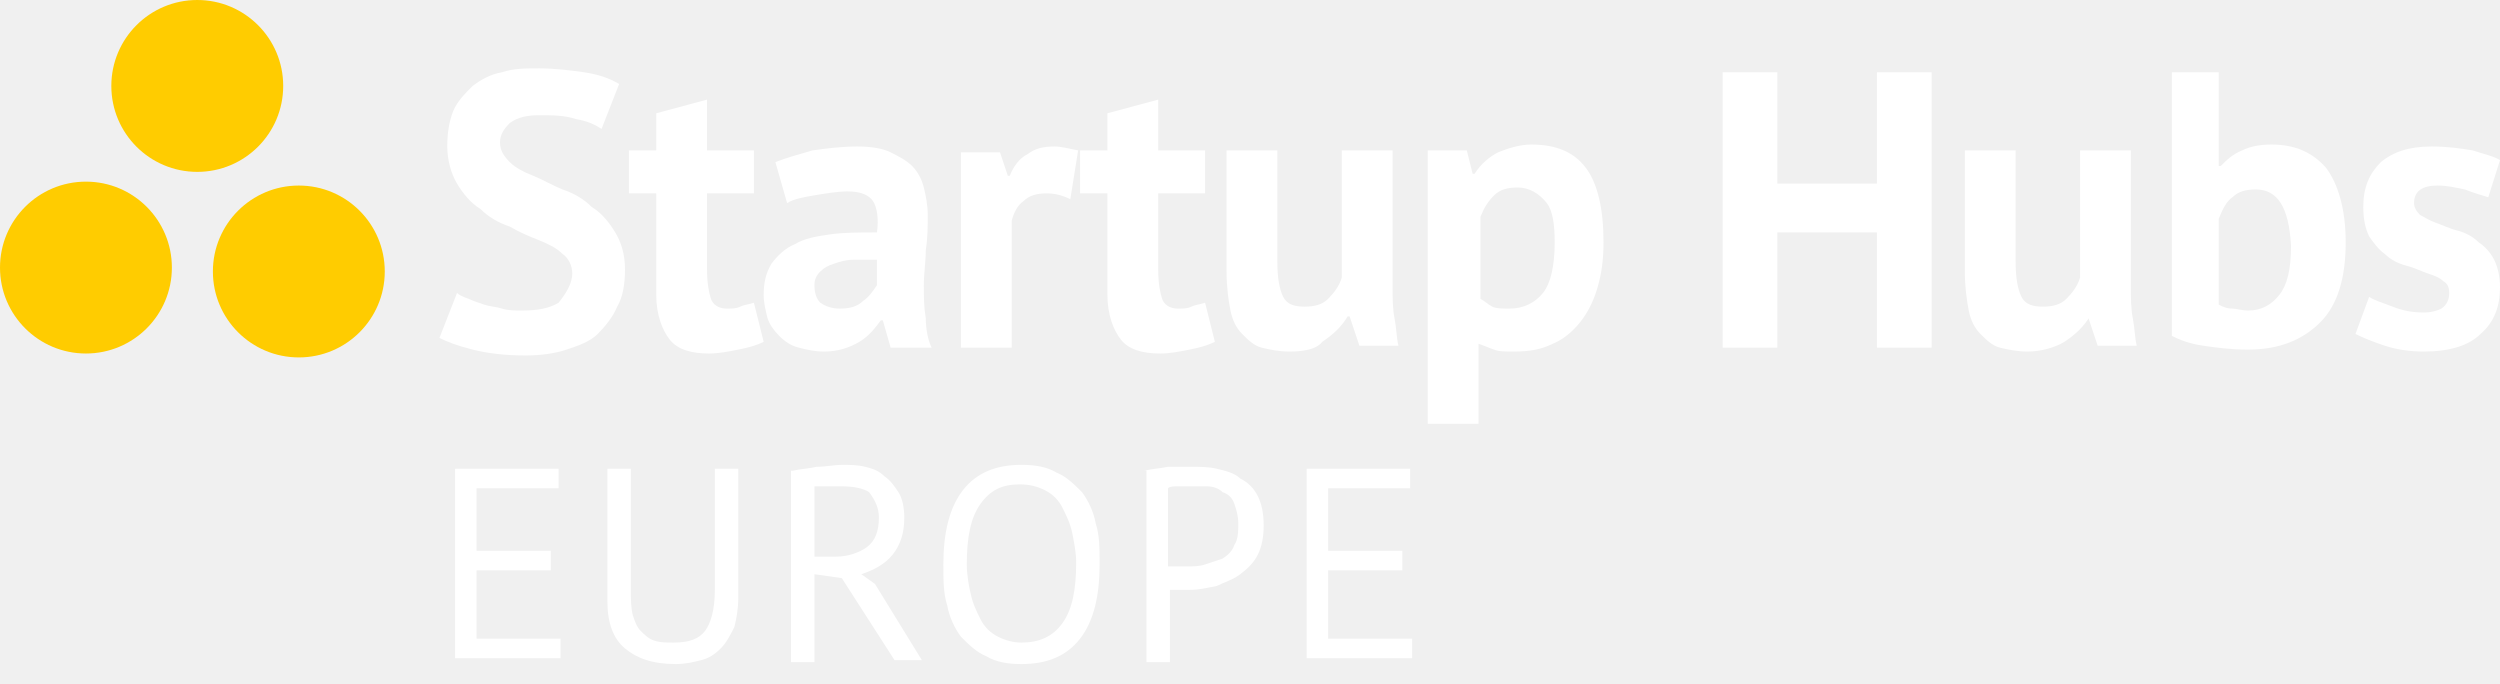
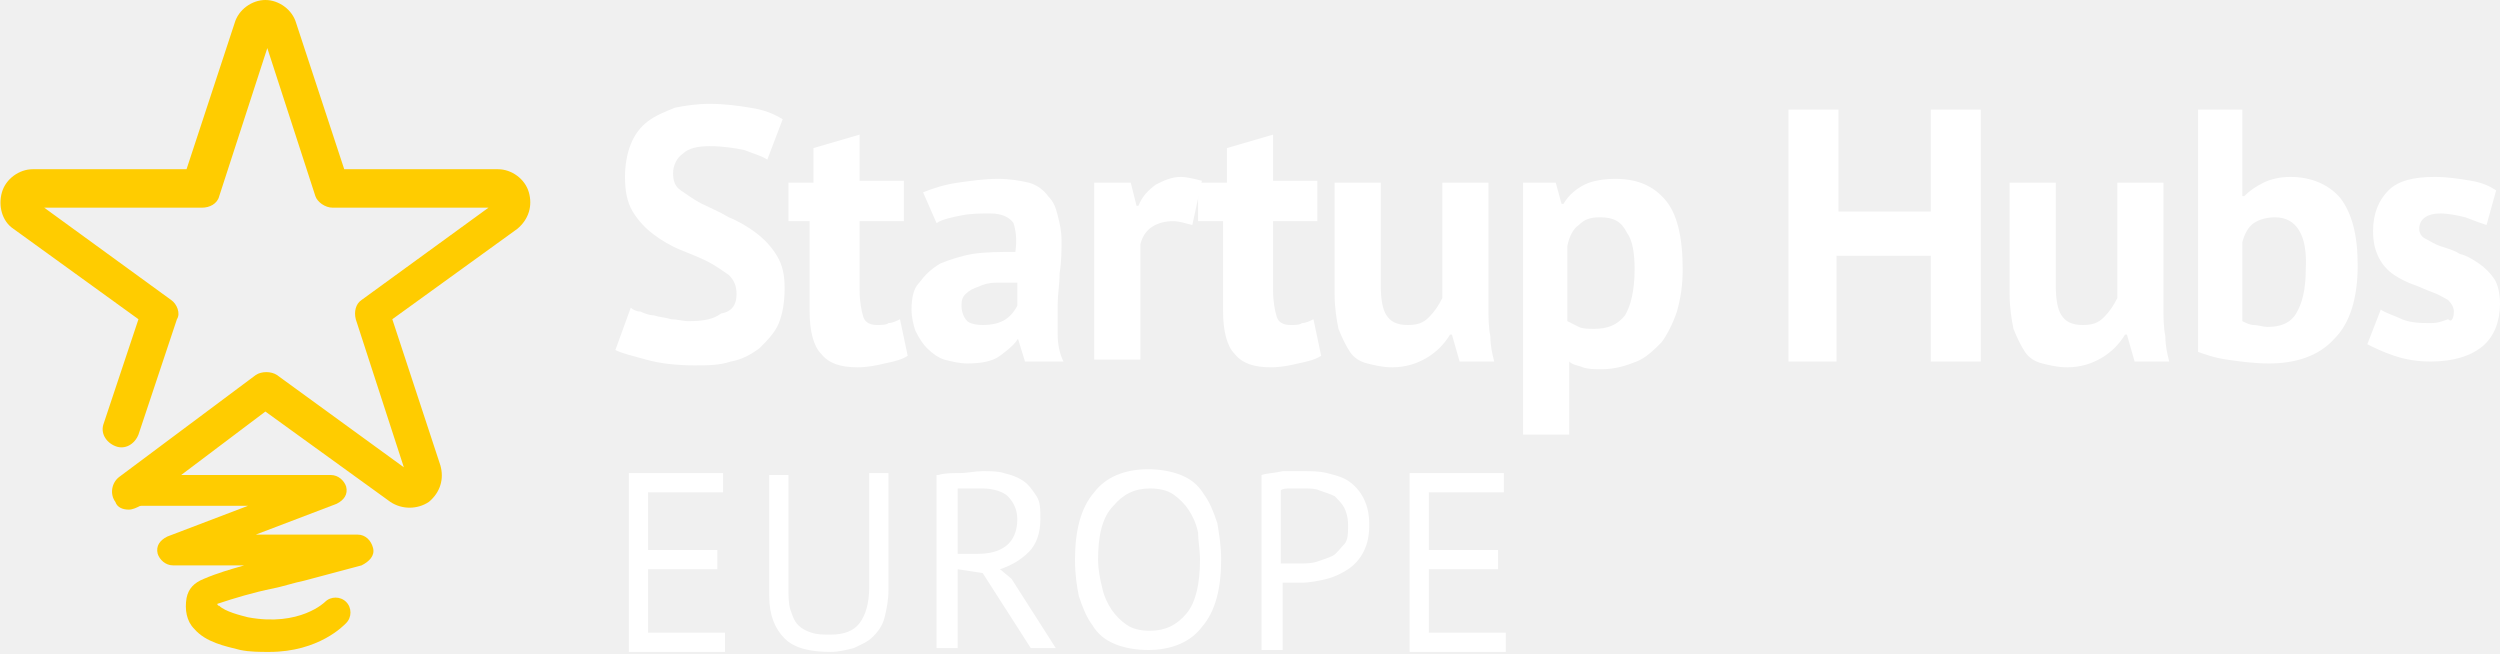
- <svg xmlns="http://www.w3.org/2000/svg" version="1.1" id="Layer_1" x="0px" y="0px" width="128px" height="35px" viewBox="0 0 128 35" enable-background="new 0 0 128 35" xml:space="preserve">
+ <svg xmlns="http://www.w3.org/2000/svg" version="1.1" id="Layer_1" x="0px" y="0px" width="130px" height="34px" viewBox="0 0 130 34" enable-background="new 0 0 130 34" xml:space="preserve">
  <g>
-     <path fill="#FFFFFF" d="M29.3,14c0-0.4-0.2-0.8-0.5-1c-0.3-0.3-0.7-0.5-1.2-0.7c-0.5-0.2-1-0.4-1.5-0.7c-0.6-0.2-1.1-0.5-1.5-0.9   c-0.5-0.3-0.9-0.8-1.2-1.3c-0.3-0.5-0.5-1.2-0.5-1.9c0-0.7,0.1-1.3,0.3-1.8c0.2-0.5,0.6-0.9,1-1.3c0.4-0.3,0.9-0.6,1.5-0.7   c0.6-0.2,1.2-0.2,1.9-0.2c0.8,0,1.6,0.1,2.3,0.2c0.7,0.1,1.3,0.3,1.8,0.6l-0.9,2.3c-0.3-0.2-0.7-0.4-1.3-0.5   c-0.6-0.2-1.2-0.2-1.9-0.2c-0.6,0-1.1,0.1-1.5,0.4c-0.3,0.3-0.5,0.6-0.5,1c0,0.4,0.2,0.7,0.5,1c0.3,0.3,0.7,0.5,1.2,0.7   c0.5,0.2,1,0.5,1.5,0.7c0.6,0.2,1.1,0.5,1.5,0.9c0.5,0.3,0.9,0.8,1.2,1.3c0.3,0.5,0.5,1.1,0.5,1.9c0,0.7-0.1,1.4-0.4,1.9   c-0.2,0.5-0.6,1-1,1.4c-0.4,0.4-1,0.6-1.6,0.8c-0.6,0.2-1.3,0.3-2.1,0.3c-1,0-1.9-0.1-2.7-0.3s-1.3-0.4-1.7-0.6l0.9-2.3   c0.1,0.1,0.3,0.2,0.6,0.3c0.2,0.1,0.5,0.2,0.8,0.3c0.3,0.1,0.6,0.1,0.9,0.2c0.3,0.1,0.7,0.1,1,0.1c0.8,0,1.4-0.1,1.9-0.4   C29,15,29.3,14.5,29.3,14z" />
-     <path fill="#FFFFFF" d="M32.2,7.7h1.4V5.8l2.6-0.7v2.6h2.4v2.2h-2.4v3.9c0,0.7,0.1,1.2,0.2,1.5c0.1,0.3,0.4,0.5,0.8,0.5   c0.3,0,0.5,0,0.7-0.1c0.2-0.1,0.4-0.1,0.7-0.2l0.5,2c-0.4,0.2-0.8,0.3-1.3,0.4c-0.5,0.1-1,0.2-1.5,0.2c-0.9,0-1.6-0.2-2-0.7   s-0.7-1.3-0.7-2.3V9.9h-1.4V7.7z" />
-     <path fill="#FFFFFF" d="M39.7,8.3c0.5-0.2,1.2-0.4,1.9-0.6c0.7-0.1,1.5-0.2,2.3-0.2c0.7,0,1.3,0.1,1.7,0.3s0.8,0.4,1.1,0.7   c0.3,0.3,0.5,0.7,0.6,1.1c0.1,0.4,0.2,0.9,0.2,1.4c0,0.6,0,1.2-0.1,1.8c0,0.6-0.1,1.2-0.1,1.8c0,0.6,0,1.1,0.1,1.7   c0,0.5,0.1,1.1,0.3,1.5h-2.1l-0.4-1.4h-0.1c-0.3,0.4-0.6,0.8-1.1,1.1c-0.5,0.3-1.1,0.5-1.8,0.5c-0.5,0-0.9-0.1-1.3-0.2   c-0.4-0.1-0.7-0.3-1-0.6c-0.3-0.3-0.5-0.6-0.6-0.9c-0.1-0.4-0.2-0.8-0.2-1.2c0-0.6,0.1-1.1,0.4-1.6c0.3-0.4,0.7-0.8,1.2-1   c0.5-0.3,1.1-0.4,1.8-0.5c0.7-0.1,1.5-0.1,2.4-0.1c0.1-0.7,0-1.3-0.2-1.6c-0.2-0.3-0.6-0.5-1.3-0.5c-0.5,0-1.1,0.1-1.7,0.2   c-0.6,0.1-1.1,0.2-1.4,0.4L39.7,8.3z M43,15.8c0.5,0,0.9-0.1,1.2-0.4c0.3-0.2,0.5-0.5,0.7-0.8v-1.3c-0.4,0-0.8,0-1.2,0   c-0.4,0-0.7,0.1-1,0.2c-0.3,0.1-0.5,0.2-0.7,0.4c-0.2,0.2-0.3,0.4-0.3,0.7c0,0.4,0.1,0.7,0.3,0.9C42.3,15.7,42.6,15.8,43,15.8z" />
-     <path fill="#FFFFFF" d="M54.8,10.2C54.4,10,54,9.9,53.6,9.9c-0.5,0-0.9,0.1-1.2,0.4c-0.3,0.2-0.5,0.6-0.6,1v6.5h-2.6v-10h2L51.6,9   h0.1c0.2-0.5,0.5-0.9,0.9-1.1c0.4-0.3,0.8-0.4,1.4-0.4c0.3,0,0.7,0.1,1.2,0.2L54.8,10.2z" />
-     <path fill="#FFFFFF" d="M55.3,7.7h1.4V5.8l2.6-0.7v2.6h2.4v2.2h-2.4v3.9c0,0.7,0.1,1.2,0.2,1.5c0.1,0.3,0.4,0.5,0.8,0.5   c0.3,0,0.5,0,0.7-0.1c0.2-0.1,0.4-0.1,0.7-0.2l0.5,2c-0.4,0.2-0.8,0.3-1.3,0.4c-0.5,0.1-1,0.2-1.5,0.2c-0.9,0-1.6-0.2-2-0.7   c-0.4-0.5-0.7-1.3-0.7-2.3V9.9h-1.4V7.7z" />
-     <path fill="#FFFFFF" d="M65.4,7.7v5.7c0,0.8,0.1,1.4,0.3,1.8c0.2,0.4,0.6,0.5,1.1,0.5c0.5,0,0.9-0.1,1.2-0.4   c0.3-0.3,0.6-0.7,0.7-1.1V7.7h2.6v7c0,0.5,0,1.1,0.1,1.6c0.1,0.5,0.1,1,0.2,1.4h-2l-0.5-1.5h-0.1c-0.3,0.5-0.7,0.9-1.3,1.3   C67.4,17.9,66.7,18,66,18c-0.5,0-1-0.1-1.4-0.2c-0.4-0.1-0.7-0.4-1-0.7c-0.3-0.3-0.5-0.7-0.6-1.2c-0.1-0.5-0.2-1.2-0.2-2V7.7H65.4z   " />
-     <path fill="#FFFFFF" d="M73.2,7.7h1.9l0.3,1.2h0.1c0.3-0.5,0.8-0.9,1.2-1.1c0.5-0.2,1.1-0.4,1.7-0.4c1.3,0,2.2,0.4,2.8,1.2   c0.6,0.8,0.9,2.1,0.9,3.8c0,0.9-0.1,1.6-0.3,2.3c-0.2,0.7-0.5,1.3-0.9,1.8c-0.4,0.5-0.9,0.9-1.4,1.1c-0.6,0.3-1.2,0.4-2,0.4   c-0.4,0-0.8,0-1-0.1c-0.3-0.1-0.5-0.2-0.8-0.3v4.1h-2.6V7.7z M77.7,9.6c-0.5,0-0.9,0.1-1.2,0.4c-0.3,0.3-0.5,0.6-0.7,1.1v4.2   c0.2,0.1,0.4,0.3,0.6,0.4c0.2,0.1,0.5,0.1,0.9,0.1c0.7,0,1.3-0.3,1.7-0.8c0.4-0.5,0.6-1.4,0.6-2.6c0-0.9-0.1-1.6-0.4-2   C78.8,9.9,78.3,9.6,77.7,9.6z" />
-     <path fill="#FFFFFF" d="M96.1,11.9h-5.1v5.9h-2.8V3.7h2.8v5.7h5.1V3.7h2.8v14.1h-2.8V11.9z" />
-     <path fill="#FFFFFF" d="M103.2,7.7v5.7c0,0.8,0.1,1.4,0.3,1.8c0.2,0.4,0.6,0.5,1.1,0.5c0.5,0,0.9-0.1,1.2-0.4   c0.3-0.3,0.6-0.7,0.7-1.1V7.7h2.6v7c0,0.5,0,1.1,0.1,1.6c0.1,0.5,0.1,1,0.2,1.4h-2l-0.5-1.5H107c-0.3,0.5-0.7,0.9-1.3,1.3   c-0.5,0.3-1.2,0.5-1.9,0.5c-0.5,0-1-0.1-1.4-0.2c-0.4-0.1-0.7-0.4-1-0.7c-0.3-0.3-0.5-0.7-0.6-1.2c-0.1-0.5-0.2-1.2-0.2-2V7.7   H103.2z" />
-     <path fill="#FFFFFF" d="M111,3.7h2.6v4.8h0.1c0.3-0.3,0.6-0.6,1.1-0.8c0.4-0.2,0.9-0.3,1.5-0.3c1.2,0,2.1,0.4,2.8,1.2   c0.6,0.8,1,2.1,1,3.8c0,1.8-0.4,3.2-1.3,4.1c-0.9,0.9-2.1,1.4-3.7,1.4c-0.9,0-1.6-0.1-2.3-0.2s-1.2-0.3-1.6-0.5V3.7z M115.5,9.7   c-0.5,0-0.9,0.1-1.2,0.4c-0.3,0.2-0.5,0.6-0.7,1.1v4.4c0.2,0.1,0.4,0.2,0.7,0.2c0.2,0,0.5,0.1,0.8,0.1c0.7,0,1.2-0.3,1.6-0.8   c0.4-0.5,0.6-1.3,0.6-2.5C117.2,10.6,116.6,9.7,115.5,9.7z" />
-     <path fill="#FFFFFF" d="M125.4,15c0-0.3-0.1-0.5-0.3-0.6c-0.2-0.2-0.5-0.3-0.8-0.4c-0.3-0.1-0.7-0.3-1.1-0.4   c-0.4-0.1-0.8-0.3-1.1-0.6c-0.3-0.2-0.6-0.6-0.8-0.9c-0.2-0.4-0.3-0.9-0.3-1.5c0-1,0.3-1.7,0.9-2.3c0.6-0.5,1.4-0.8,2.6-0.8   c0.8,0,1.5,0.1,2.1,0.2c0.6,0.2,1.1,0.3,1.4,0.5l-0.6,1.9c-0.3-0.1-0.7-0.2-1.2-0.4c-0.5-0.1-0.9-0.2-1.4-0.2   c-0.8,0-1.2,0.3-1.2,0.9c0,0.2,0.1,0.4,0.3,0.6c0.2,0.1,0.5,0.3,0.8,0.4c0.3,0.1,0.7,0.3,1.1,0.4c0.4,0.1,0.8,0.3,1.1,0.6   c0.3,0.2,0.6,0.5,0.8,0.9c0.2,0.4,0.3,0.9,0.3,1.4c0,1-0.3,1.8-1,2.4c-0.6,0.6-1.6,0.9-2.9,0.9c-0.7,0-1.4-0.1-2-0.3   c-0.6-0.2-1.1-0.4-1.5-0.6l0.7-1.9c0.3,0.2,0.7,0.3,1.2,0.5c0.5,0.2,1,0.3,1.6,0.3c0.4,0,0.7-0.1,0.9-0.2   C125.3,15.6,125.4,15.3,125.4,15z" />
-     <path fill="#FFFFFF" d="M23.2,24h5.4v1h-4.2v3.2h3.8v1h-3.8v3.5h4.3v1h-5.4V24z" />
-     <path fill="#FFFFFF" d="M36.7,24h1.1v6.6c0,0.6-0.1,1.1-0.2,1.5c-0.2,0.4-0.4,0.8-0.7,1.1c-0.3,0.3-0.6,0.5-1,0.6s-0.8,0.2-1.3,0.2   c-1.2,0-2-0.3-2.6-0.8c-0.6-0.5-0.9-1.3-0.9-2.4V24h1.2v6.2c0,0.5,0,0.9,0.1,1.3c0.1,0.3,0.2,0.6,0.4,0.8s0.4,0.4,0.7,0.5   c0.3,0.1,0.6,0.1,1,0.1c0.8,0,1.3-0.2,1.6-0.6c0.3-0.4,0.5-1.1,0.5-2.1V24z" />
-     <path fill="#FFFFFF" d="M40.6,24.1c0.4-0.1,0.8-0.1,1.2-0.2c0.5,0,0.9-0.1,1.3-0.1c0.4,0,0.8,0,1.2,0.1c0.4,0.1,0.7,0.2,1,0.5   c0.3,0.2,0.5,0.5,0.7,0.8c0.2,0.3,0.3,0.8,0.3,1.3c0,0.8-0.2,1.4-0.6,1.9c-0.4,0.5-1,0.8-1.6,1l0.7,0.5l2.4,3.9h-1.4l-2.7-4.2   l-1.4-0.2v4.5h-1.2V24.1z M43.1,24.9c-0.1,0-0.2,0-0.4,0c-0.1,0-0.3,0-0.4,0c-0.1,0-0.2,0-0.3,0c-0.1,0-0.2,0-0.3,0v3.6h1.1   c0.6,0,1.2-0.2,1.6-0.5c0.4-0.3,0.6-0.8,0.6-1.5c0-0.5-0.2-0.9-0.5-1.3C44.2,25,43.7,24.9,43.1,24.9z" />
-     <path fill="#FFFFFF" d="M48.3,28.9c0-1.6,0.3-2.9,1-3.8c0.7-0.9,1.7-1.3,3-1.3c0.7,0,1.3,0.1,1.8,0.4c0.5,0.2,0.9,0.6,1.3,1   c0.3,0.4,0.6,1,0.7,1.6c0.2,0.6,0.2,1.3,0.2,2.1c0,1.6-0.3,2.9-1,3.8c-0.7,0.9-1.7,1.3-3,1.3c-0.7,0-1.3-0.1-1.8-0.4   c-0.5-0.2-0.9-0.6-1.3-1c-0.3-0.4-0.6-1-0.7-1.6C48.3,30.4,48.3,29.7,48.3,28.9z M49.5,28.9c0,0.5,0.1,1.1,0.2,1.5   c0.1,0.5,0.3,0.9,0.5,1.3c0.2,0.4,0.5,0.7,0.9,0.9c0.4,0.2,0.8,0.3,1.2,0.3c0.9,0,1.6-0.3,2.1-1c0.5-0.7,0.7-1.7,0.7-3.1   c0-0.5-0.1-1-0.2-1.5c-0.1-0.5-0.3-0.9-0.5-1.3c-0.2-0.4-0.5-0.7-0.9-0.9c-0.4-0.2-0.8-0.3-1.3-0.3c-0.9,0-1.5,0.3-2,1   C49.7,26.5,49.5,27.5,49.5,28.9z" />
-     <path fill="#FFFFFF" d="M58.6,24.1c0.4-0.1,0.7-0.1,1.2-0.2c0.4,0,0.8,0,1.2,0c0.4,0,0.9,0,1.3,0.1s0.9,0.2,1.2,0.5   c0.4,0.2,0.7,0.5,0.9,0.9c0.2,0.4,0.3,0.9,0.3,1.5c0,0.6-0.1,1.1-0.3,1.5c-0.2,0.4-0.5,0.7-0.9,1c-0.4,0.3-0.8,0.4-1.2,0.6   c-0.5,0.1-0.9,0.2-1.4,0.2c0,0-0.1,0-0.2,0s-0.2,0-0.3,0c-0.1,0-0.2,0-0.3,0c-0.1,0-0.2,0-0.2,0v3.7h-1.2V24.1z M61,24.9   c-0.2,0-0.5,0-0.7,0c-0.2,0-0.4,0-0.5,0.1V29c0,0,0.1,0,0.2,0c0.1,0,0.2,0,0.3,0c0.1,0,0.2,0,0.3,0c0.1,0,0.2,0,0.2,0   c0.3,0,0.6,0,0.9-0.1c0.3-0.1,0.6-0.2,0.9-0.3c0.3-0.2,0.5-0.4,0.6-0.7c0.2-0.3,0.2-0.7,0.2-1.1c0-0.4-0.1-0.7-0.2-1   c-0.1-0.3-0.3-0.5-0.6-0.6c-0.2-0.2-0.5-0.3-0.8-0.3C61.6,24.9,61.3,24.9,61,24.9z" />
-     <path fill="#FFFFFF" d="M66.8,24h5.4v1H68v3.2h3.8v1H68v3.5h4.3v1h-5.4V24z" />
+     <path fill="#FFFFFF" d="M38.3,15.3c0-0.4-0.1-0.7-0.4-1c-0.3-0.2-0.7-0.5-1.1-0.7c-0.4-0.2-0.9-0.4-1.4-0.6c-0.5-0.2-1-0.5-1.4-0.8   c-0.4-0.3-0.8-0.7-1.1-1.2c-0.3-0.5-0.4-1.1-0.4-1.8c0-0.6,0.1-1.2,0.3-1.7c0.2-0.5,0.5-0.9,0.9-1.2c0.4-0.3,0.9-0.5,1.4-0.7   c0.5-0.1,1.1-0.2,1.8-0.2c0.8,0,1.5,0.1,2.1,0.2c0.7,0.1,1.2,0.3,1.7,0.6l-0.8,2.1c-0.3-0.2-0.7-0.3-1.2-0.5   c-0.5-0.1-1.1-0.2-1.8-0.2c-0.6,0-1.1,0.1-1.4,0.4c-0.3,0.2-0.5,0.6-0.5,1c0,0.4,0.1,0.7,0.4,0.9c0.3,0.2,0.7,0.5,1.1,0.7   c0.4,0.2,0.9,0.4,1.4,0.7c0.5,0.2,1,0.5,1.4,0.8c0.4,0.3,0.8,0.7,1.1,1.2c0.3,0.5,0.4,1,0.4,1.7s-0.1,1.3-0.3,1.8   c-0.2,0.5-0.6,0.9-1,1.3c-0.4,0.3-0.9,0.6-1.5,0.7c-0.6,0.2-1.2,0.2-1.9,0.2c-0.9,0-1.8-0.1-2.5-0.3s-1.2-0.3-1.6-0.5l0.8-2.2   c0.1,0.1,0.3,0.2,0.5,0.2c0.2,0.1,0.5,0.2,0.7,0.2c0.3,0.1,0.6,0.1,0.9,0.2c0.3,0,0.6,0.1,0.9,0.1c0.8,0,1.3-0.1,1.7-0.4   C38.1,16.2,38.3,15.8,38.3,15.3z" />
+     <path fill="#FFFFFF" d="M41,9.5h1.3V7.7L44.7,7v2.4H47v2.1h-2.3v3.6c0,0.6,0.1,1.1,0.2,1.4c0.1,0.3,0.4,0.4,0.7,0.4   c0.2,0,0.5,0,0.6-0.1c0.2,0,0.4-0.1,0.6-0.2l0.4,1.9c-0.3,0.2-0.7,0.3-1.2,0.4c-0.4,0.1-0.9,0.2-1.4,0.2c-0.9,0-1.5-0.2-1.9-0.7   c-0.4-0.4-0.6-1.2-0.6-2.2v-4.7H41V9.5z" />
+     <path fill="#FFFFFF" d="M48,10c0.5-0.2,1.1-0.4,1.8-0.5c0.7-0.1,1.4-0.2,2.1-0.2c0.6,0,1.2,0.1,1.6,0.2s0.8,0.4,1,0.7   c0.3,0.3,0.4,0.6,0.5,1c0.1,0.4,0.2,0.8,0.2,1.3c0,0.5,0,1.1-0.1,1.7c0,0.6-0.1,1.1-0.1,1.6c0,0.5,0,1.1,0,1.6c0,0.5,0.1,1,0.3,1.4   h-2l-0.4-1.3H53c-0.2,0.4-0.6,0.7-1,1c-0.4,0.3-1,0.4-1.7,0.4c-0.4,0-0.8-0.1-1.2-0.2c-0.3-0.1-0.6-0.3-0.9-0.6   c-0.2-0.2-0.4-0.5-0.6-0.9c-0.1-0.3-0.2-0.7-0.2-1.1c0-0.6,0.1-1.1,0.4-1.4c0.3-0.4,0.6-0.7,1.1-1c0.5-0.2,1.1-0.4,1.7-0.5   c0.7-0.1,1.4-0.1,2.2-0.1c0.1-0.7,0-1.2-0.1-1.5c-0.2-0.3-0.6-0.5-1.2-0.5c-0.5,0-1,0-1.5,0.1c-0.5,0.1-1,0.2-1.3,0.4L48,10z    M51.1,16.9c0.5,0,0.9-0.1,1.2-0.3c0.3-0.2,0.5-0.5,0.6-0.7v-1.2c-0.4,0-0.8,0-1.1,0c-0.4,0-0.7,0.1-0.9,0.2   c-0.3,0.1-0.5,0.2-0.7,0.4c-0.2,0.2-0.2,0.4-0.2,0.6c0,0.3,0.1,0.6,0.3,0.8C50.4,16.8,50.7,16.9,51.1,16.9z" />
+     <path fill="#FFFFFF" d="M62,11.7c-0.4-0.1-0.7-0.2-1-0.2c-0.4,0-0.8,0.1-1.1,0.3c-0.3,0.2-0.5,0.5-0.6,0.9v6h-2.4V9.5h1.9l0.3,1.2   h0.1c0.2-0.5,0.5-0.8,0.9-1.1c0.4-0.2,0.8-0.4,1.3-0.4c0.3,0,0.7,0.1,1.1,0.2L62,11.7z" />
+     <path fill="#FFFFFF" d="M62.5,9.5h1.3V7.7L66.2,7v2.4h2.3v2.1h-2.3v3.6c0,0.6,0.1,1.1,0.2,1.4c0.1,0.3,0.4,0.4,0.7,0.4   c0.2,0,0.5,0,0.6-0.1c0.2,0,0.4-0.1,0.6-0.2l0.4,1.9c-0.3,0.2-0.7,0.3-1.2,0.4c-0.4,0.1-0.9,0.2-1.4,0.2c-0.9,0-1.5-0.2-1.9-0.7   c-0.4-0.4-0.6-1.2-0.6-2.2v-4.7h-1.3V9.5z" />
+     <path fill="#FFFFFF" d="M71.8,9.5v5.3c0,0.8,0.1,1.3,0.3,1.6c0.2,0.3,0.5,0.5,1.1,0.5c0.5,0,0.8-0.1,1.1-0.4c0.3-0.3,0.5-0.6,0.7-1   v-6h2.4V16c0,0.5,0,1,0.1,1.5c0,0.5,0.1,0.9,0.2,1.3h-1.8l-0.4-1.4h-0.1c-0.3,0.5-0.7,0.9-1.2,1.2c-0.5,0.3-1.1,0.5-1.8,0.5   c-0.5,0-0.9-0.1-1.3-0.2c-0.4-0.1-0.7-0.3-0.9-0.6c-0.2-0.3-0.4-0.7-0.6-1.2c-0.1-0.5-0.2-1.1-0.2-1.8V9.5H71.8z" />
+     <path fill="#FFFFFF" d="M79.1,9.5h1.8l0.3,1.1h0.1c0.3-0.5,0.7-0.8,1.1-1c0.4-0.2,1-0.3,1.6-0.3c1.2,0,2,0.4,2.6,1.1   c0.6,0.7,0.9,1.9,0.9,3.6c0,0.8-0.1,1.5-0.3,2.2c-0.2,0.6-0.5,1.2-0.8,1.6c-0.4,0.4-0.8,0.8-1.3,1c-0.5,0.2-1.1,0.4-1.8,0.4   c-0.4,0-0.7,0-1-0.1c-0.2-0.1-0.5-0.1-0.7-0.3v3.8h-2.4V9.5z M83.2,11.3c-0.5,0-0.8,0.1-1.1,0.4c-0.3,0.2-0.5,0.6-0.6,1.1v3.9   c0.2,0.1,0.4,0.2,0.6,0.3c0.2,0.1,0.5,0.1,0.8,0.1c0.7,0,1.2-0.2,1.6-0.7c0.3-0.5,0.5-1.3,0.5-2.4c0-0.8-0.1-1.5-0.4-1.9   C84.3,11.5,83.9,11.3,83.2,11.3z" />
+     <path fill="#FFFFFF" d="M100.3,13.3h-4.8v5.5H93V5.7h2.6v5.3h4.8V5.7h2.6v13.1h-2.6V13.3z" />
+     <path fill="#FFFFFF" d="M106.9,9.5v5.3c0,0.8,0.1,1.3,0.3,1.6c0.2,0.3,0.5,0.5,1.1,0.5c0.5,0,0.8-0.1,1.1-0.4   c0.3-0.3,0.5-0.6,0.7-1v-6h2.4V16c0,0.5,0,1,0.1,1.5c0,0.5,0.1,0.9,0.2,1.3H111l-0.4-1.4h-0.1c-0.3,0.5-0.7,0.9-1.2,1.2   c-0.5,0.3-1.1,0.5-1.8,0.5c-0.5,0-0.9-0.1-1.3-0.2c-0.4-0.1-0.7-0.3-0.9-0.6c-0.2-0.3-0.4-0.7-0.6-1.2c-0.1-0.5-0.2-1.1-0.2-1.8   V9.5H106.9z" />
+     <path fill="#FFFFFF" d="M114.2,5.7h2.4v4.5h0.1c0.3-0.3,0.6-0.5,1-0.7c0.4-0.2,0.9-0.3,1.4-0.3c1.1,0,2,0.4,2.6,1.1   c0.6,0.8,0.9,1.9,0.9,3.5c0,1.7-0.4,3-1.2,3.8c-0.8,0.9-2,1.3-3.4,1.3c-0.8,0-1.5-0.1-2.2-0.2c-0.7-0.1-1.2-0.3-1.5-0.4V5.7z    M118.3,11.3c-0.4,0-0.8,0.1-1.1,0.3s-0.5,0.6-0.6,1v4.1c0.2,0.1,0.4,0.2,0.6,0.2c0.2,0,0.5,0.1,0.7,0.1c0.7,0,1.2-0.2,1.5-0.7   c0.3-0.5,0.5-1.2,0.5-2.3C120,12.2,119.4,11.3,118.3,11.3z" />
+     <path fill="#FFFFFF" d="M127.6,16.2c0-0.2-0.1-0.4-0.3-0.6c-0.2-0.1-0.5-0.3-0.8-0.4c-0.3-0.1-0.7-0.3-1-0.4s-0.7-0.3-1-0.5   c-0.3-0.2-0.6-0.5-0.8-0.9c-0.2-0.4-0.3-0.8-0.3-1.4c0-0.9,0.3-1.6,0.8-2.1c0.5-0.5,1.3-0.7,2.4-0.7c0.7,0,1.3,0.1,1.9,0.2   c0.6,0.1,1,0.3,1.3,0.5l-0.5,1.8c-0.3-0.1-0.6-0.2-1.1-0.4c-0.4-0.1-0.9-0.2-1.3-0.2c-0.7,0-1.1,0.3-1.1,0.8c0,0.2,0.1,0.4,0.3,0.5   c0.2,0.1,0.5,0.3,0.8,0.4c0.3,0.1,0.7,0.2,1,0.4c0.4,0.1,0.7,0.3,1,0.5c0.3,0.2,0.6,0.5,0.8,0.8c0.2,0.3,0.3,0.8,0.3,1.3   c0,0.9-0.3,1.7-0.9,2.2c-0.6,0.5-1.5,0.8-2.7,0.8c-0.7,0-1.3-0.1-1.9-0.3c-0.6-0.2-1-0.4-1.4-0.6l0.7-1.8c0.3,0.2,0.7,0.3,1.1,0.5   c0.5,0.2,1,0.2,1.5,0.2c0.4,0,0.6-0.1,0.9-0.2C127.5,16.8,127.6,16.5,127.6,16.2z" />
+     <path fill="#FFFFFF" d="M32.6,24.6h5v1h-3.9v3h3.6v1h-3.6v3.3h4v1h-5V24.6z" />
+     <path fill="#FFFFFF" d="M45.2,24.6h1v6.1c0,0.5-0.1,1-0.2,1.4c-0.1,0.4-0.3,0.7-0.6,1c-0.3,0.3-0.6,0.4-1,0.6   c-0.4,0.1-0.8,0.2-1.2,0.2c-1.1,0-1.9-0.2-2.4-0.7c-0.5-0.5-0.8-1.2-0.8-2.2v-6.3H41v5.8c0,0.5,0,0.9,0.1,1.2   c0.1,0.3,0.2,0.6,0.4,0.8s0.4,0.3,0.7,0.4c0.3,0.1,0.6,0.1,1,0.1c0.7,0,1.2-0.2,1.5-0.6c0.3-0.4,0.5-1,0.5-1.9V24.6z" />
+     <path fill="#FFFFFF" d="M48.8,24.7c0.3-0.1,0.7-0.1,1.1-0.1c0.4,0,0.8-0.1,1.2-0.1c0.4,0,0.8,0,1.1,0.1c0.4,0.1,0.7,0.2,1,0.4   s0.5,0.5,0.7,0.8c0.2,0.3,0.2,0.7,0.2,1.2c0,0.7-0.2,1.3-0.6,1.7c-0.4,0.4-0.9,0.7-1.5,0.9l0.6,0.5l2.3,3.6h-1.3l-2.5-3.9l-1.3-0.2   v4.1h-1.1V24.7z M51.1,25.4c-0.1,0-0.2,0-0.4,0c-0.1,0-0.2,0-0.4,0c-0.1,0-0.2,0-0.3,0c-0.1,0-0.2,0-0.2,0v3.4h1   c0.6,0,1.1-0.1,1.5-0.4c0.4-0.3,0.6-0.8,0.6-1.4c0-0.5-0.2-0.9-0.5-1.2C52.2,25.6,51.7,25.4,51.1,25.4z" />
+     <path fill="#FFFFFF" d="M55.9,29.1c0-1.5,0.3-2.7,1-3.5c0.6-0.8,1.6-1.2,2.8-1.2c0.6,0,1.2,0.1,1.7,0.3c0.5,0.2,0.9,0.5,1.2,1   c0.3,0.4,0.5,0.9,0.7,1.5c0.1,0.6,0.2,1.2,0.2,1.9c0,1.5-0.3,2.7-1,3.5c-0.6,0.8-1.6,1.2-2.8,1.2c-0.6,0-1.2-0.1-1.7-0.3   c-0.5-0.2-0.9-0.5-1.2-1c-0.3-0.4-0.5-0.9-0.7-1.5C56,30.5,55.9,29.9,55.9,29.1z M57.1,29.1c0,0.5,0.1,1,0.2,1.4   c0.1,0.5,0.3,0.9,0.5,1.2c0.2,0.3,0.5,0.6,0.8,0.8c0.3,0.2,0.7,0.3,1.2,0.3c0.8,0,1.4-0.3,1.9-0.9c0.5-0.6,0.7-1.6,0.7-2.8   c0-0.5-0.1-1-0.1-1.4c-0.1-0.5-0.3-0.9-0.5-1.2c-0.2-0.3-0.5-0.6-0.8-0.8c-0.3-0.2-0.7-0.3-1.2-0.3c-0.8,0-1.4,0.3-1.9,0.9   C57.3,26.9,57.1,27.9,57.1,29.1z" />
+     <path fill="#FFFFFF" d="M65.6,24.7c0.3-0.1,0.7-0.1,1.1-0.2c0.4,0,0.8,0,1.1,0c0.4,0,0.8,0,1.2,0.1c0.4,0.1,0.8,0.2,1.1,0.4   c0.3,0.2,0.6,0.5,0.8,0.9c0.2,0.4,0.3,0.8,0.3,1.4c0,0.6-0.1,1-0.3,1.4c-0.2,0.4-0.5,0.7-0.8,0.9c-0.3,0.2-0.7,0.4-1.1,0.5   c-0.4,0.1-0.9,0.2-1.3,0.2c0,0-0.1,0-0.2,0s-0.2,0-0.3,0c-0.1,0-0.2,0-0.3,0c-0.1,0-0.2,0-0.2,0v3.5h-1.1V24.7z M67.8,25.4   c-0.2,0-0.4,0-0.7,0c-0.2,0-0.4,0-0.5,0.1v3.8c0,0,0.1,0,0.2,0c0.1,0,0.2,0,0.3,0c0.1,0,0.2,0,0.3,0c0.1,0,0.2,0,0.2,0   c0.3,0,0.6,0,0.9-0.1c0.3-0.1,0.6-0.2,0.8-0.3c0.2-0.1,0.4-0.4,0.6-0.6s0.2-0.6,0.2-1c0-0.4-0.1-0.7-0.2-0.9   c-0.1-0.2-0.3-0.4-0.5-0.6c-0.2-0.1-0.5-0.2-0.8-0.3C68.4,25.4,68.1,25.4,67.8,25.4z" />
+     <path fill="#FFFFFF" d="M73.2,24.6h5v1h-3.9v3h3.6v1h-3.6v3.3h4v1h-5V24.6z" />
  </g>
  <g>
-     <circle fill="#FFCC00" cx="15.3" cy="13.9" r="4.4" />
-     <circle fill="#FFCC00" cx="4.4" cy="13.7" r="4.4" />
-     <circle fill="#FFCC00" cx="10.1" cy="4.4" r="4.4" />
+     <g>
+       <path fill="#FFCC00" d="M6.7,26.5c-0.3,0-0.6-0.1-0.7-0.4c-0.3-0.4-0.2-1,0.2-1.3l7.1-5.3c0.3-0.2,0.8-0.2,1.1,0l6.6,4.8l-2.5-7.7    c-0.1-0.4,0-0.8,0.3-1l6.6-4.8h-8.1c-0.4,0-0.8-0.3-0.9-0.6l-2.5-7.7l-2.5,7.7c-0.1,0.4-0.5,0.6-0.9,0.6H2.3l6.6,4.8    c0.3,0.2,0.5,0.7,0.3,1l-2,6C7,23.1,6.5,23.4,6,23.2c-0.5-0.2-0.8-0.7-0.6-1.2l1.8-5.4l-6.5-4.7c-0.6-0.4-0.8-1.2-0.6-1.9    c0.2-0.7,0.9-1.2,1.6-1.2h8l2.5-7.6c0.2-0.7,0.9-1.2,1.6-1.2c0.7,0,1.4,0.5,1.6,1.2l2.5,7.6h8c0.7,0,1.4,0.5,1.6,1.2    c0.2,0.7,0,1.4-0.6,1.9l-6.5,4.7l2.5,7.6c0.2,0.7,0,1.4-0.6,1.9c-0.6,0.4-1.4,0.4-2,0l-6.5-4.7l-6.5,4.9    C7.1,26.4,6.9,26.5,6.7,26.5z" />
+     </g>
+     <g>
+       <path fill="#FFCC00" d="M14,33.9c-0.5,0-1,0-1.5-0.1c-0.8-0.2-1.8-0.4-2.4-1.1c-0.4-0.4-0.5-1-0.4-1.6c0.1-0.5,0.4-0.8,0.9-1    c0.7-0.3,1.4-0.5,2.1-0.7H9c-0.4,0-0.7-0.3-0.8-0.6c-0.1-0.4,0.1-0.7,0.5-0.9l4.2-1.6H6.7c-0.4,0-0.8-0.3-0.8-0.8    c0-0.4,0.3-0.8,0.8-0.8h10.5c0.4,0,0.7,0.3,0.8,0.6c0.1,0.4-0.1,0.7-0.5,0.9l-4.2,1.6h5.3c0.4,0,0.7,0.3,0.8,0.7    c0.1,0.4-0.2,0.7-0.6,0.9l-3,0.8c-0.5,0.1-1.1,0.3-1.6,0.4c-1,0.2-2,0.5-2.9,0.8c0,0,0,0.1,0.1,0.1c0.3,0.3,1.1,0.5,1.5,0.6    c2.7,0.5,4-0.8,4-0.8c0.3-0.3,0.8-0.3,1.1,0c0.3,0.3,0.3,0.8,0,1.1C17.9,32.5,16.6,33.9,14,33.9z" />
+     </g>
  </g>
</svg>
